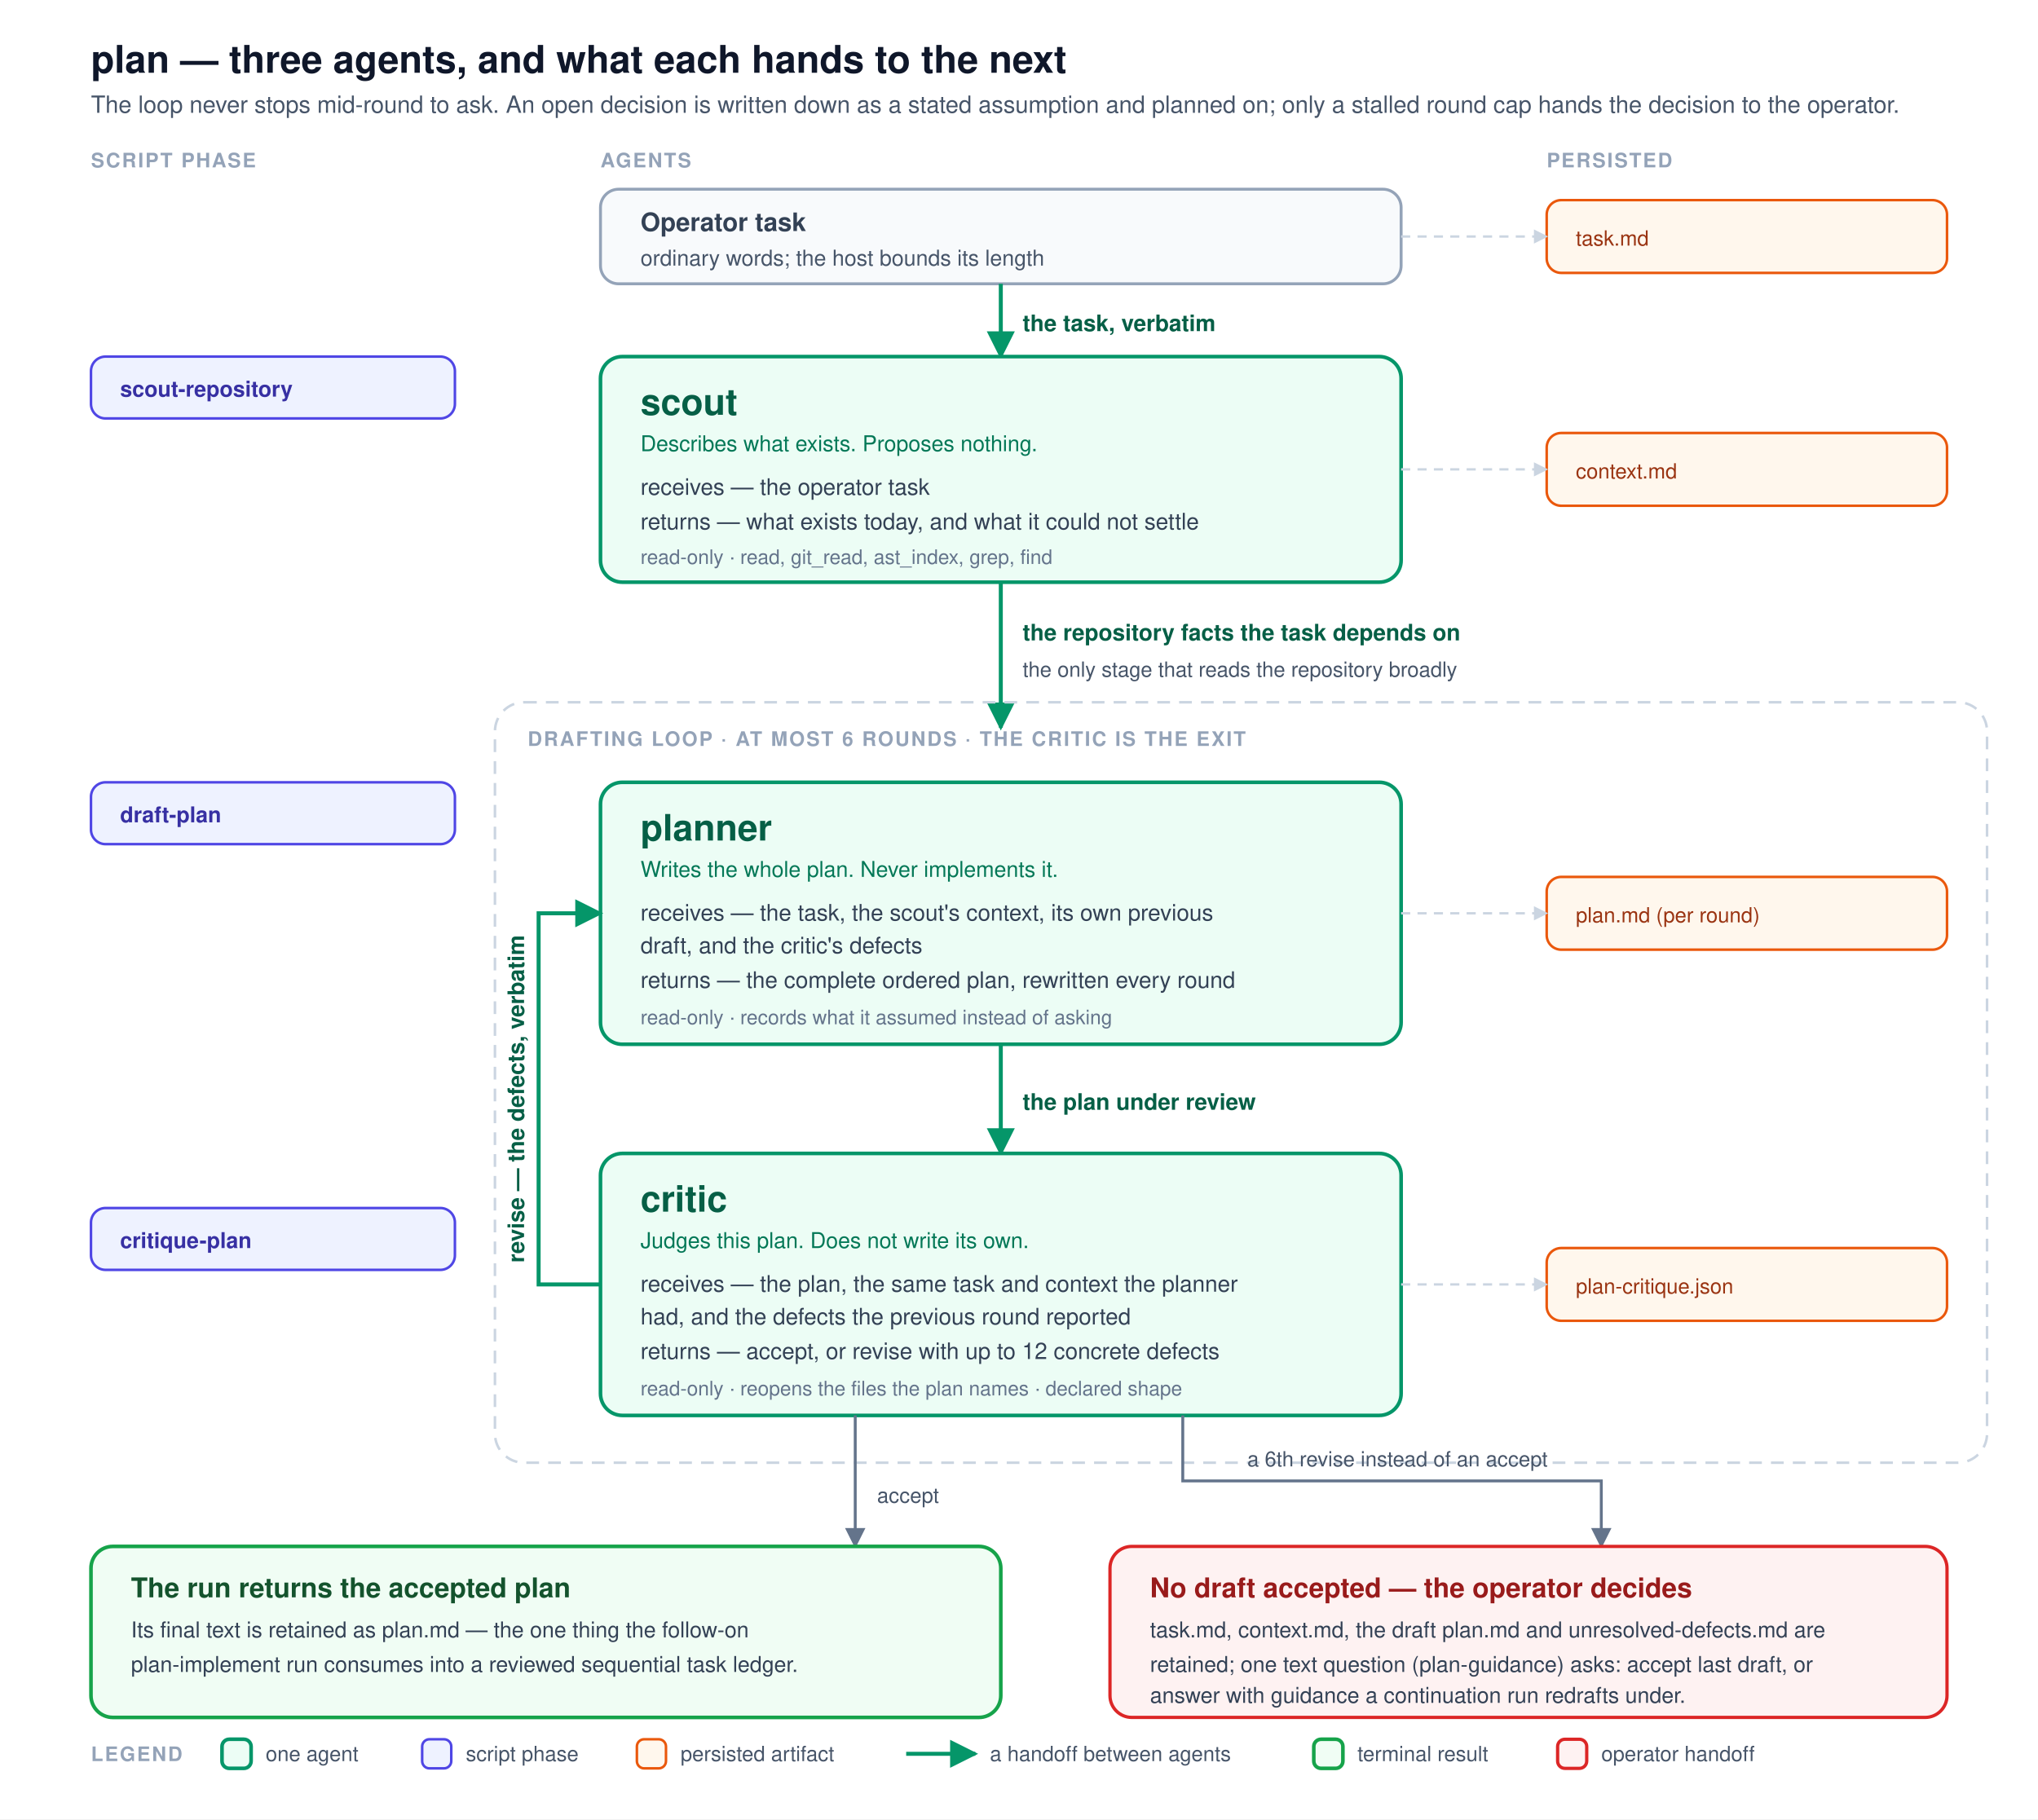
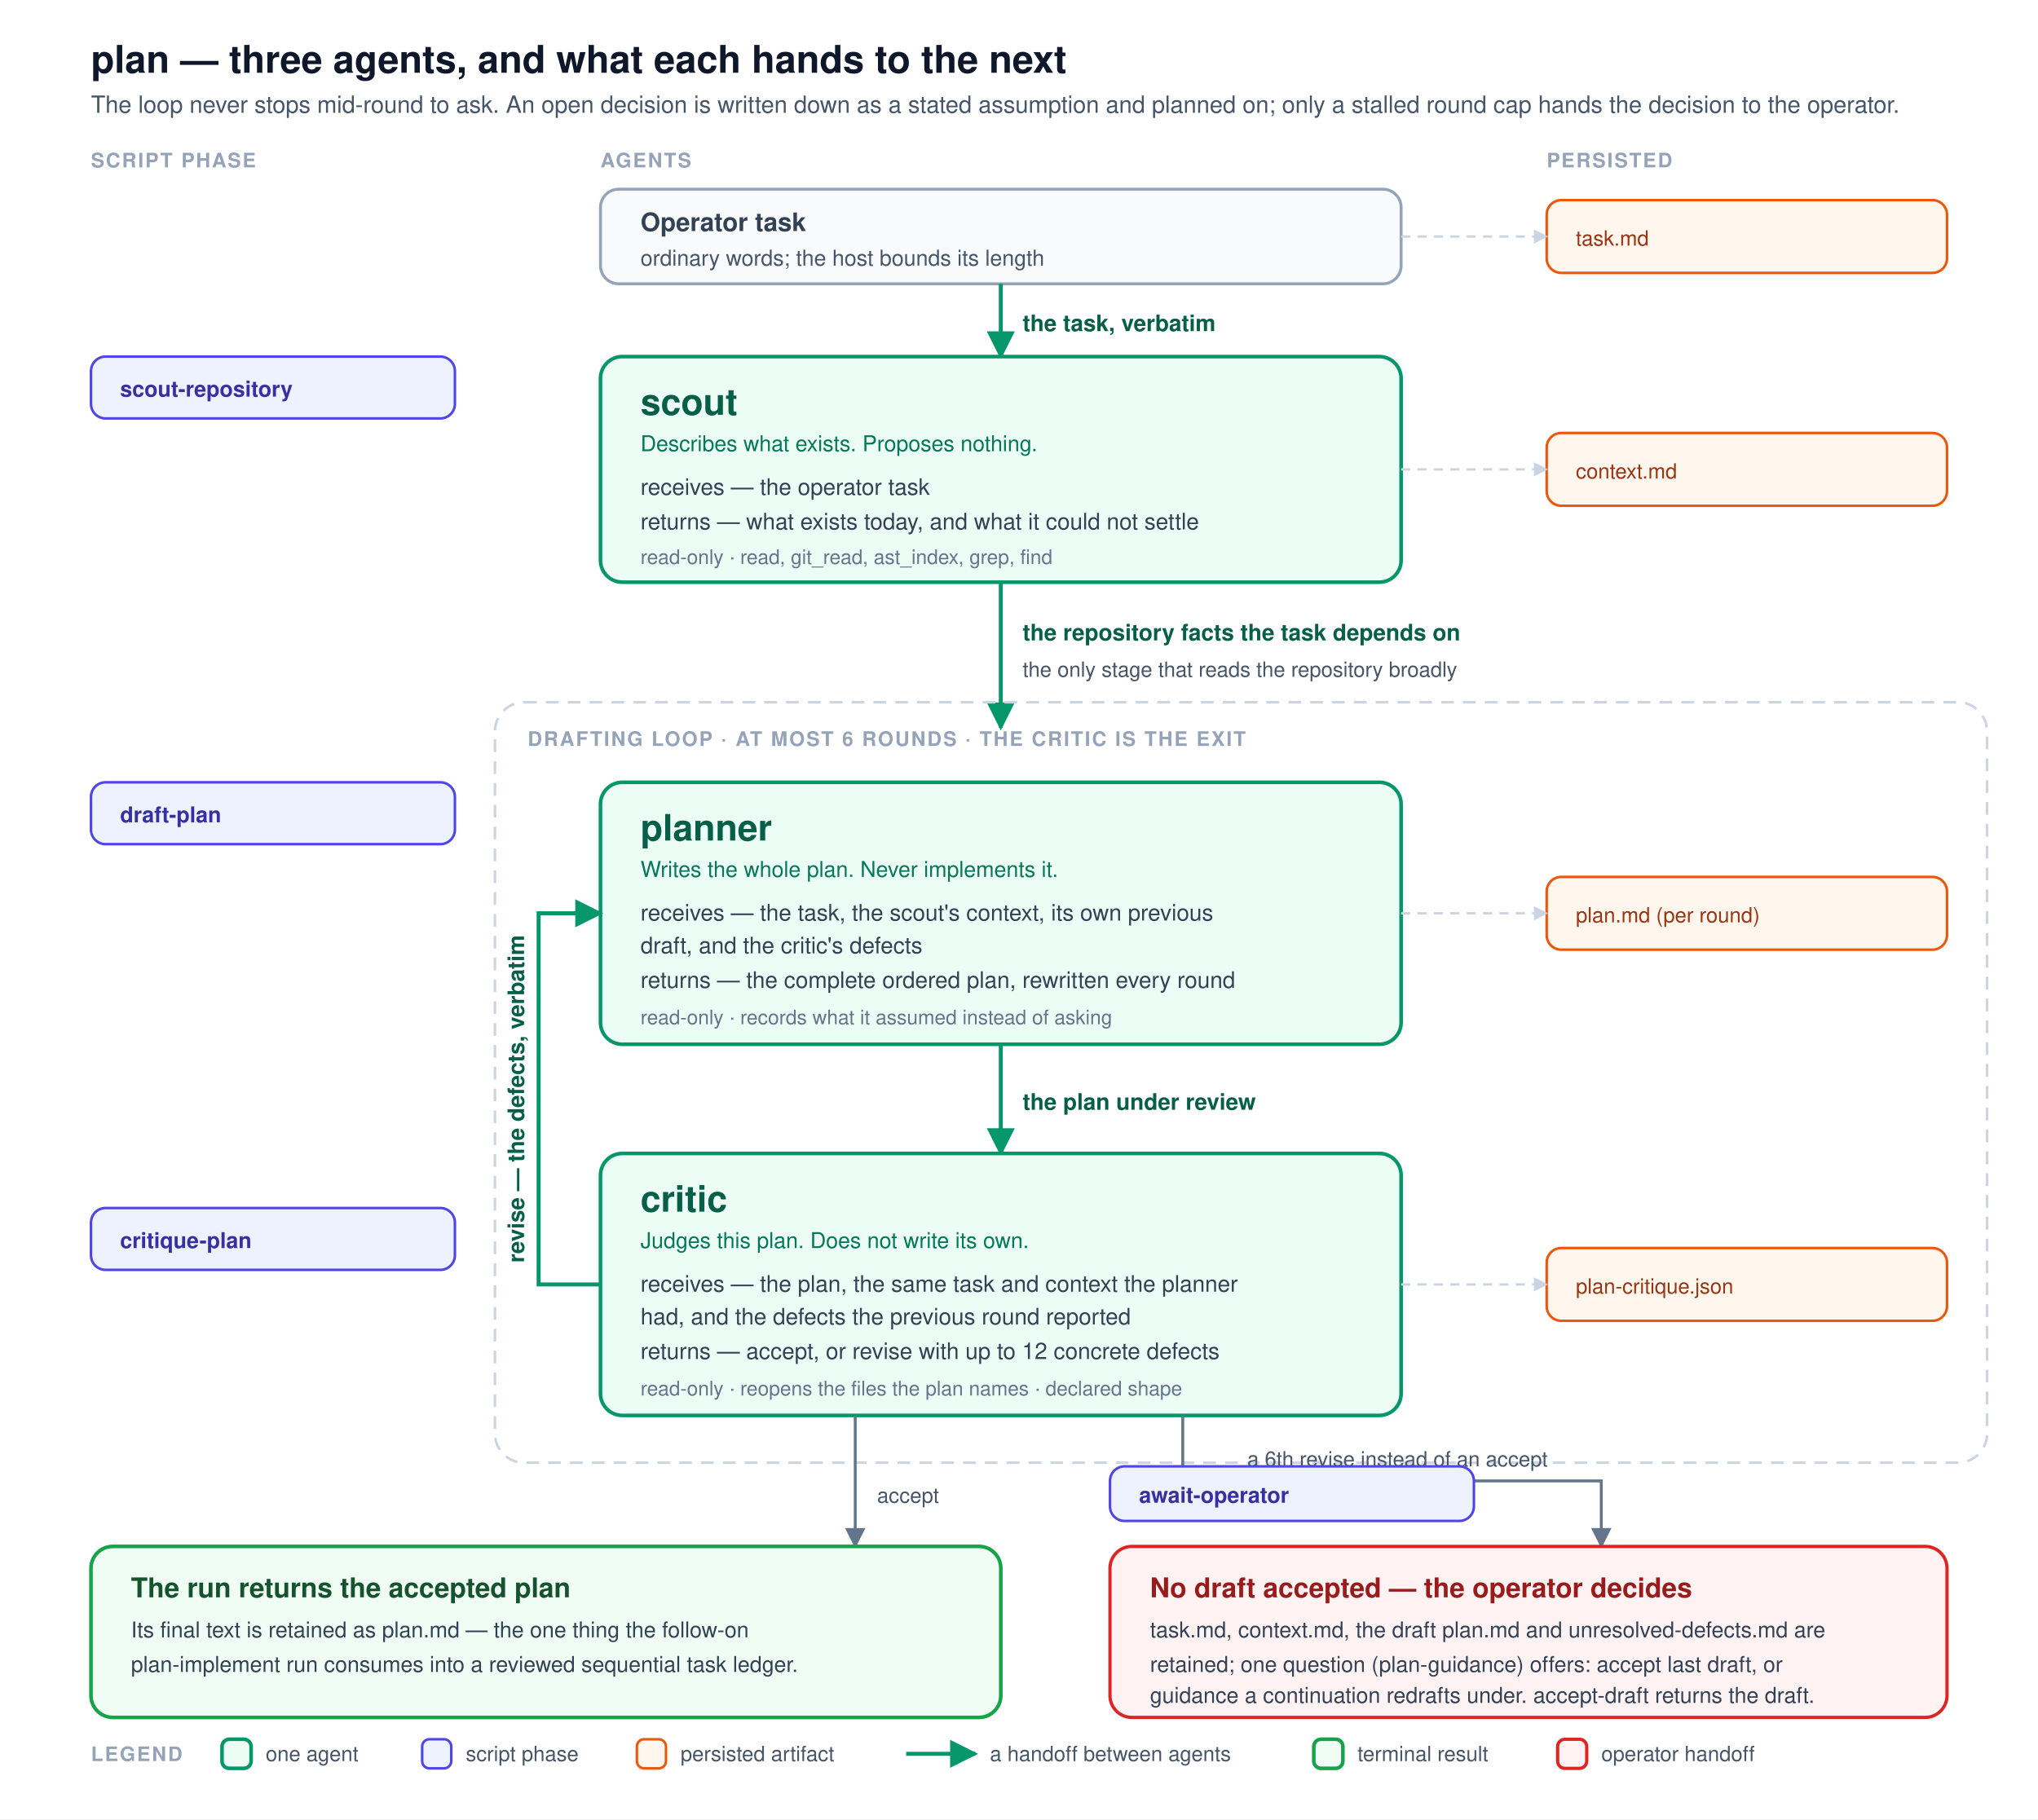
<svg xmlns="http://www.w3.org/2000/svg" viewBox="0 0 1120 1000" width="1120" height="1000" role="img" aria-label="The plan workflow as three named agents: a scout hands the repository context to a planner, the planner hands a complete plan to a critic, and the critic either accepts it or hands defects back for another round.">
  <style>
    .bg { fill: #ffffff; }
    text { font-family: ui-sans-serif, -apple-system, "Segoe UI", Helvetica, Arial, sans-serif; }
    .h1 { font-size: 21px; font-weight: 700; fill: #0f172a; }
    .h2 { font-size: 13px; fill: #475569; }
    .lane { font-size: 11px; font-weight: 700; fill: #94a3b8; letter-spacing: 0.08em; }

    .agent rect { fill: #ecfdf5; stroke: #059669; stroke-width: 2; }
    .agent .name { font-size: 20px; font-weight: 700; fill: #065f46; }
    .agent .role { font-size: 12px; fill: #047857; }
    .agent .line { font-size: 12.5px; fill: #334155; }
    .agent .chip { font-size: 11px; fill: #64748b; }

    .phase rect { fill: #eef2ff; stroke: #4f46e5; stroke-width: 1.4; }
    .phase text { font-size: 12px; fill: #3730a3; font-weight: 700; }
    .artifact rect { fill: #fff7ed; stroke: #ea580c; stroke-width: 1.4; }
    .artifact text { font-size: 11.5px; fill: #9a3412; }

    .io rect { fill: #f8fafc; stroke: #94a3b8; stroke-width: 1.6; }
    .io .name { font-size: 14px; font-weight: 700; fill: #334155; }
    .io .line { font-size: 12px; fill: #475569; }

    .done rect { fill: #f0fdf4; stroke: #16a34a; stroke-width: 2; }
    .done .name { font-size: 15px; font-weight: 700; fill: #14532d; }
    .done .line { font-size: 12px; fill: #334155; }
    .stop rect { fill: #fef2f2; stroke: #dc2626; stroke-width: 1.8; }
    .stop .name { font-size: 15px; font-weight: 700; fill: #991b1b; }
    .stop .line { font-size: 12px; fill: #334155; }

    .handoff { stroke: #059669; stroke-width: 2.2; fill: none; }
    .handoff-label { font-size: 12.5px; fill: #065f46; font-weight: 700; }
    .edge { stroke: #64748b; stroke-width: 1.6; fill: none; }
    .edge-soft { stroke: #cbd5e1; stroke-width: 1.3; fill: none; stroke-dasharray: 5 4; }
    .edge-label { font-size: 11.5px; fill: #475569; }
    .loop-frame { fill: none; stroke: #cbd5e1; stroke-width: 1.4; stroke-dasharray: 7 5; }
  </style>
  <defs>
    <marker id="g" viewBox="0 0 10 10" refX="9" refY="5" markerWidth="7" markerHeight="7" orient="auto-start-reverse">
      <path d="M 0 0 L 10 5 L 0 10 z" fill="#059669" />
    </marker>
    <marker id="a" viewBox="0 0 10 10" refX="9" refY="5" markerWidth="7" markerHeight="7" orient="auto-start-reverse">
      <path d="M 0 0 L 10 5 L 0 10 z" fill="#64748b" />
    </marker>
    <marker id="s" viewBox="0 0 10 10" refX="9" refY="5" markerWidth="6" markerHeight="6" orient="auto-start-reverse">
      <path d="M 0 0 L 10 5 L 0 10 z" fill="#cbd5e1" />
    </marker>
  </defs>
  <rect class="bg" x="0" y="0" width="1120" height="1000" />
  <text class="h1" x="50" y="40">plan — three agents, and what each hands to the next</text>
  <text class="h2" x="50" y="62">The loop never stops mid-round to ask. An open decision is written down as a stated assumption and planned on; only a stalled round cap hands the decision to the operator.</text>
  <text class="lane" x="50" y="92">SCRIPT PHASE</text>
  <text class="lane" x="330" y="92">AGENTS</text>
  <text class="lane" x="850" y="92">PERSISTED</text>
  <g class="io">
    <rect x="330" y="104" width="440" height="52" rx="10" />
    <text class="name" x="352" y="127">Operator task</text>
    <text class="line" x="352" y="146">ordinary words; the host bounds its length</text>
  </g>
  <g class="artifact">
    <rect x="850" y="110" width="220" height="40" rx="8" />
    <text x="866" y="135">task.md</text>
  </g>
  <path class="edge-soft" d="M 770 130 L 850 130" marker-end="url(#s)" />
  <path class="handoff" d="M 550 156 L 550 196" marker-end="url(#g)" />
  <text class="handoff-label" x="562" y="182">the task, verbatim</text>
  <g class="phase">
    <rect x="50" y="196" width="200" height="34" rx="8" />
    <text x="66" y="218">scout-repository</text>
  </g>
  <g class="agent">
    <rect x="330" y="196" width="440" height="124" rx="12" />
    <text class="name" x="352" y="228">scout</text>
    <text class="role" x="352" y="248">Describes what exists. Proposes nothing.</text>
    <text class="line" x="352" y="272">receives — the operator task</text>
    <text class="line" x="352" y="291">returns — what exists today, and what it could not settle</text>
    <text class="chip" x="352" y="310">read-only · read, git_read, ast_index, grep, find</text>
  </g>
  <g class="artifact">
    <rect x="850" y="238" width="220" height="40" rx="8" />
    <text x="866" y="263">context.md</text>
  </g>
  <path class="edge-soft" d="M 770 258 L 850 258" marker-end="url(#s)" />
  <path class="handoff" d="M 550 320 L 550 400" marker-end="url(#g)" />
  <text class="handoff-label" x="562" y="352">the repository facts the task depends on</text>
  <text class="edge-label" x="562" y="372">the only stage that reads the repository broadly</text>
  <rect class="loop-frame" x="272" y="386" width="820" height="418" rx="16" />
  <text class="lane" x="290" y="410">DRAFTING LOOP · AT MOST 6 ROUNDS · THE CRITIC IS THE EXIT</text>
  <g class="phase">
    <rect x="50" y="430" width="200" height="34" rx="8" />
    <text x="66" y="452">draft-plan</text>
  </g>
  <g class="agent">
    <rect x="330" y="430" width="440" height="144" rx="12" />
    <text class="name" x="352" y="462">planner</text>
    <text class="role" x="352" y="482">Writes the whole plan. Never implements it.</text>
    <text class="line" x="352" y="506">receives — the task, the scout's context, its own previous</text>
    <text class="line" x="352" y="524">draft, and the critic's defects</text>
    <text class="line" x="352" y="543">returns — the complete ordered plan, rewritten every round</text>
    <text class="chip" x="352" y="563">read-only · records what it assumed instead of asking</text>
  </g>
  <g class="artifact">
    <rect x="850" y="482" width="220" height="40" rx="8" />
    <text x="866" y="507">plan.md (per round)</text>
  </g>
  <path class="edge-soft" d="M 770 502 L 850 502" marker-end="url(#s)" />
  <path class="handoff" d="M 550 574 L 550 634" marker-end="url(#g)" />
  <text class="handoff-label" x="562" y="610">the plan under review</text>
  <g class="phase">
    <rect x="50" y="664" width="200" height="34" rx="8" />
    <text x="66" y="686">critique-plan</text>
  </g>
  <g class="agent">
    <rect x="330" y="634" width="440" height="144" rx="12" />
    <text class="name" x="352" y="666">critic</text>
    <text class="role" x="352" y="686">Judges this plan. Does not write its own.</text>
    <text class="line" x="352" y="710">receives — the plan, the same task and context the planner</text>
    <text class="line" x="352" y="728">had, and the defects the previous round reported</text>
    <text class="line" x="352" y="747">returns — accept, or revise with up to 12 concrete defects</text>
    <text class="chip" x="352" y="767">read-only · reopens the files the plan names · declared shape</text>
  </g>
  <g class="artifact">
    <rect x="850" y="686" width="220" height="40" rx="8" />
    <text x="866" y="711">plan-critique.json</text>
  </g>
  <path class="edge-soft" d="M 770 706 L 850 706" marker-end="url(#s)" />
  <path class="handoff" d="M 330 706 L 296 706 L 296 502 L 330 502" marker-end="url(#g)" />
  <text class="handoff-label" x="288" y="604" text-anchor="middle" transform="rotate(-90 288 604)">revise — the defects, verbatim</text>
  <path class="edge" d="M 470 778 L 470 850" marker-end="url(#a)" />
  <text class="edge-label" x="482" y="826">accept</text>
  <g class="done">
    <rect x="50" y="850" width="500" height="94" rx="12" />
    <text class="name" x="72" y="878">The run returns the accepted plan</text>
    <text class="line" x="72" y="900">Its final text is retained as plan.md — the one thing the follow-on</text>
    <text class="line" x="72" y="919">plan-implement run consumes into a reviewed sequential task ledger.</text>
  </g>
  <path class="edge" d="M 650 778 L 650 814 L 880 814 L 880 850" marker-end="url(#a)" />
  <text class="edge-label" x="768" y="806" text-anchor="middle">a 6th revise instead of an accept</text>
+   <g class="phase">
+     <rect x="610" y="806" width="200" height="30" rx="8" />
+     <text x="626" y="826">await-operator</text>
+   </g>
  <g class="stop">
    <rect x="610" y="850" width="460" height="94" rx="12" />
    <text class="name" x="632" y="878">No draft accepted — the operator decides</text>
    <text class="line" x="632" y="900">task.md, context.md, the draft plan.md and unresolved-defects.md are</text>
-     <text class="line" x="632" y="919">retained; one text question (plan-guidance) asks: accept last draft, or</text>
-     <text class="line" x="632" y="936">answer with guidance a continuation run redrafts under.</text>
+     <text class="line" x="632" y="919">retained; one question (plan-guidance) offers: accept last draft, or</text>
+     <text class="line" x="632" y="936">guidance a continuation redrafts under. accept-draft returns the draft.</text>
  </g>
  <g transform="translate(50, 968)">
    <text class="lane" x="0" y="0">LEGEND</text>
    <g class="agent">
      <rect x="72" y="-12" width="16" height="16" rx="4" />
    </g>
    <text class="edge-label" x="96" y="0">one agent</text>
    <g class="phase">
      <rect x="182" y="-12" width="16" height="16" rx="4" />
    </g>
    <text class="edge-label" x="206" y="0">script phase</text>
    <g class="artifact">
      <rect x="300" y="-12" width="16" height="16" rx="4" />
    </g>
    <text class="edge-label" x="324" y="0">persisted artifact</text>
    <path class="handoff" d="M 448 -4 L 486 -4" marker-end="url(#g)" />
    <text class="edge-label" x="494" y="0">a handoff between agents</text>
    <g class="done">
      <rect x="672" y="-12" width="16" height="16" rx="4" />
    </g>
    <text class="edge-label" x="696" y="0">terminal result</text>
    <g class="stop">
      <rect x="806" y="-12" width="16" height="16" rx="4" />
    </g>
    <text class="edge-label" x="830" y="0">operator handoff</text>
  </g>
</svg>
